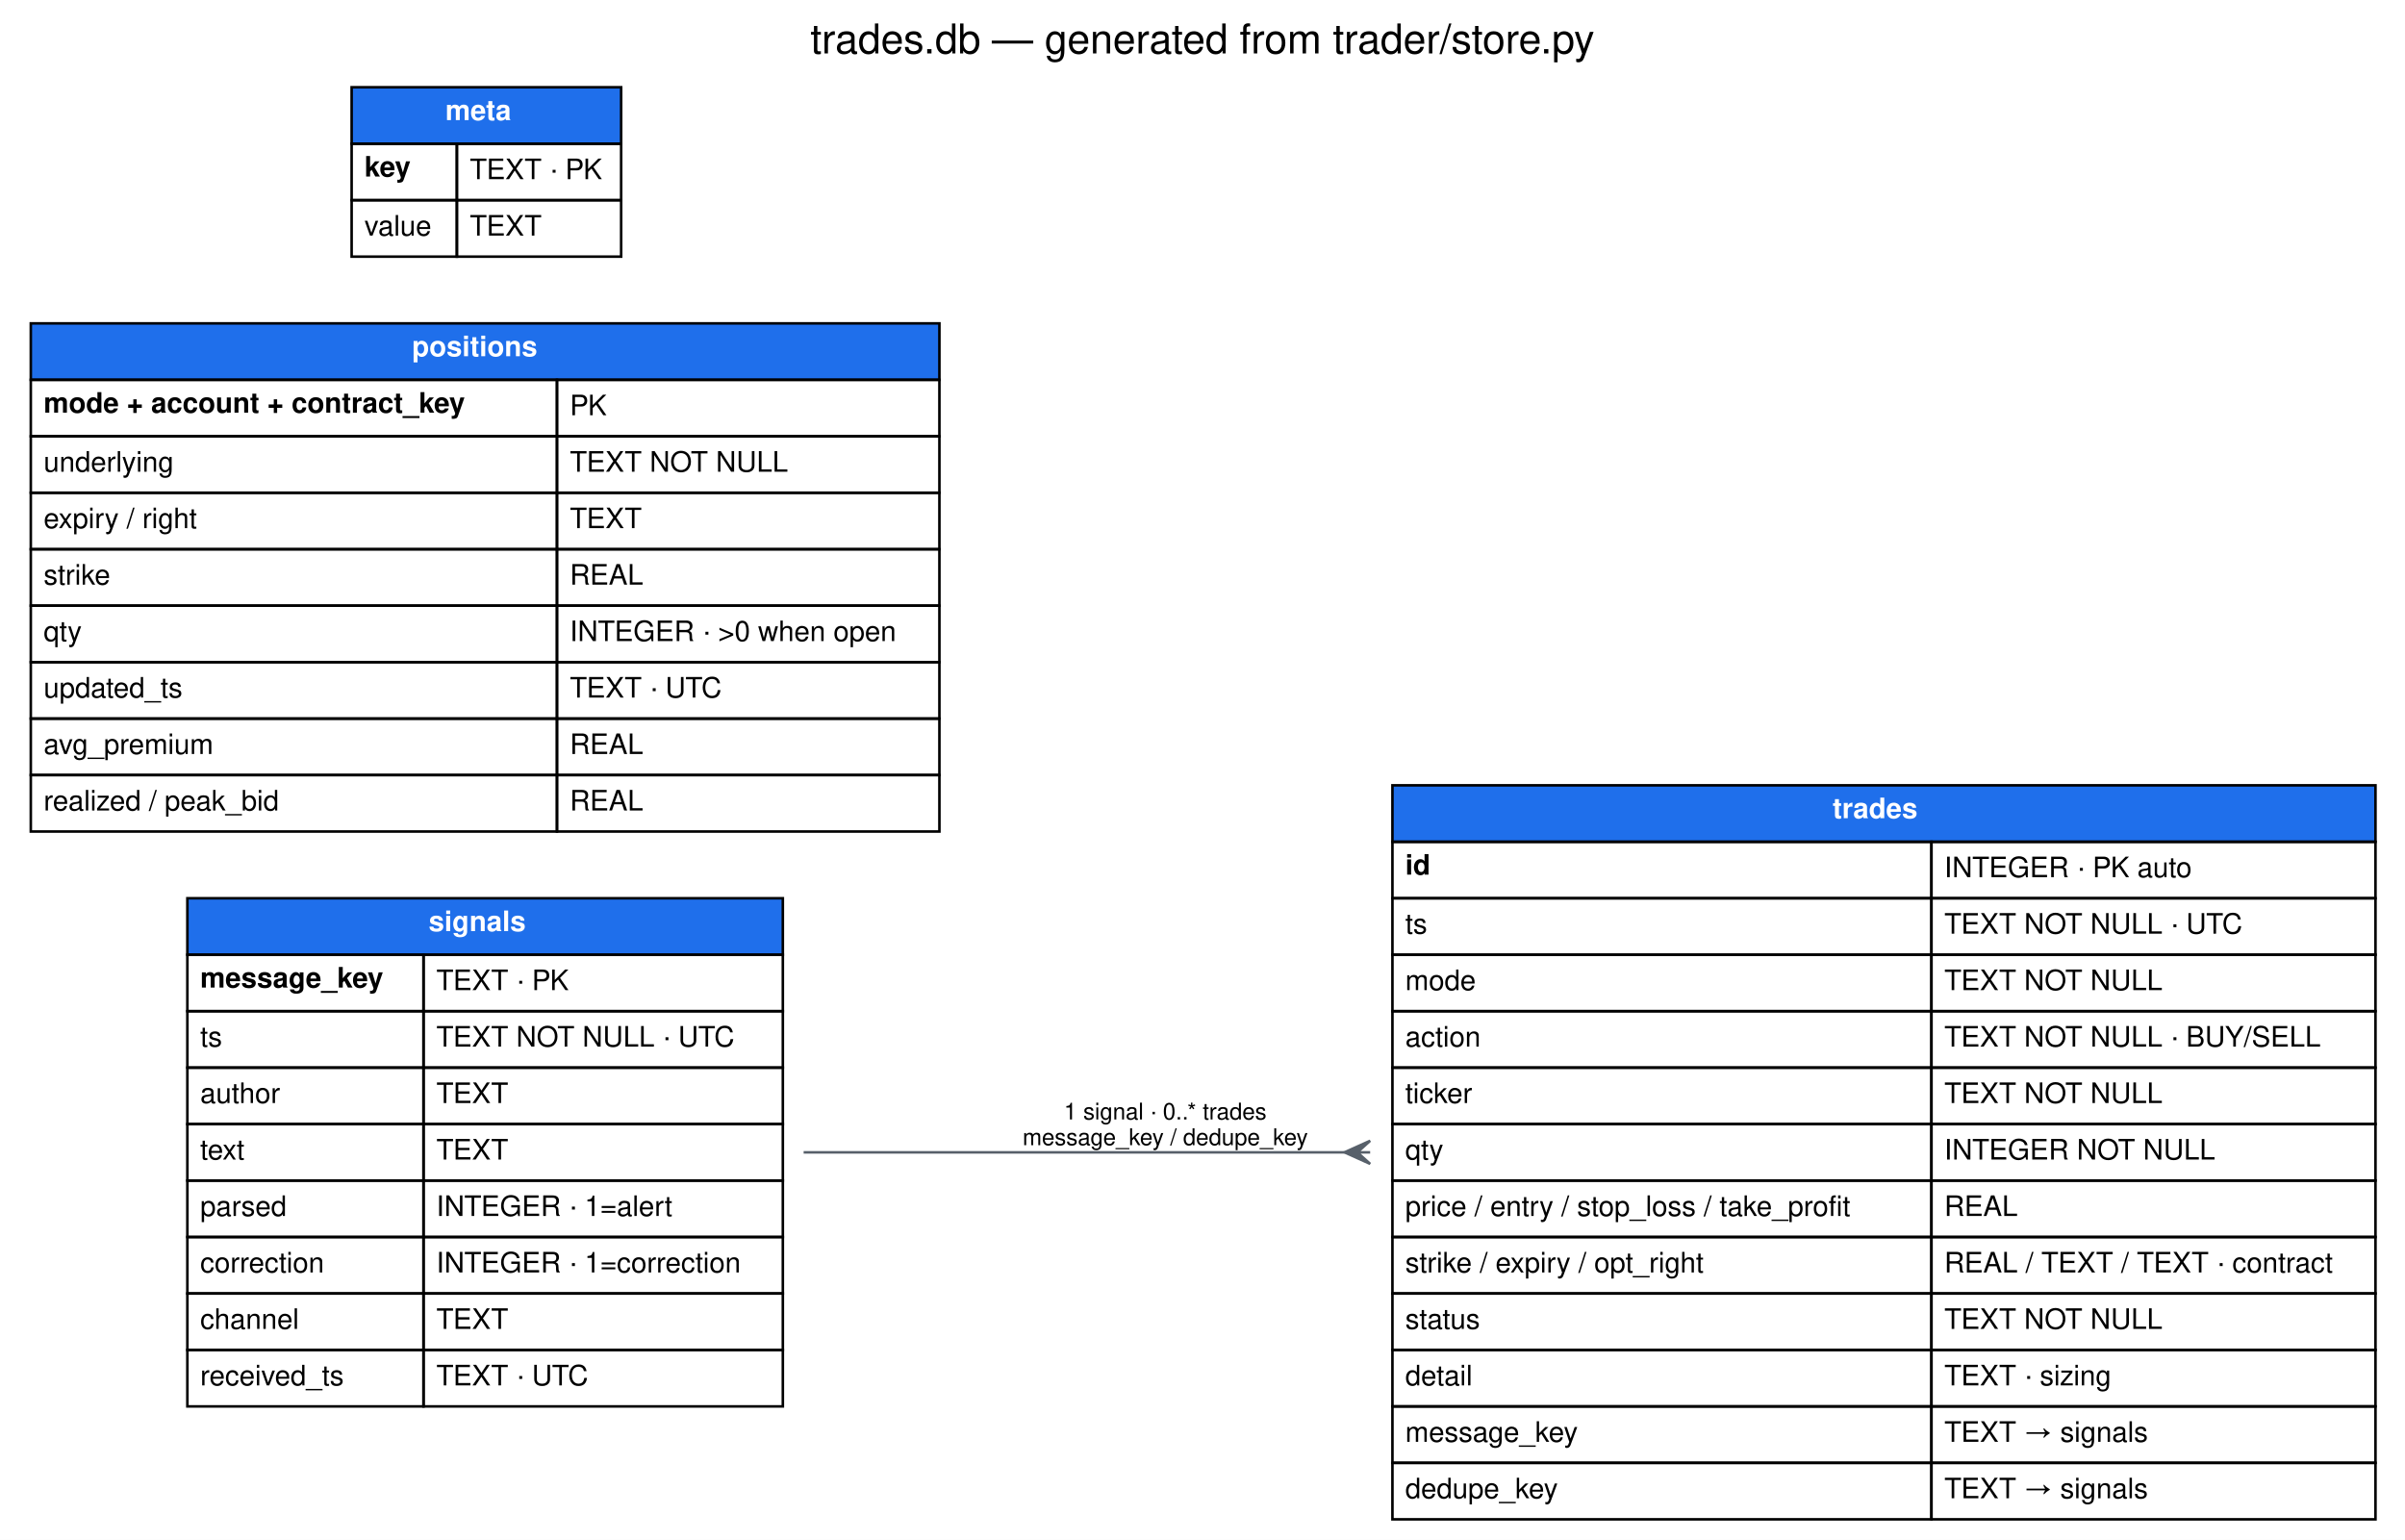
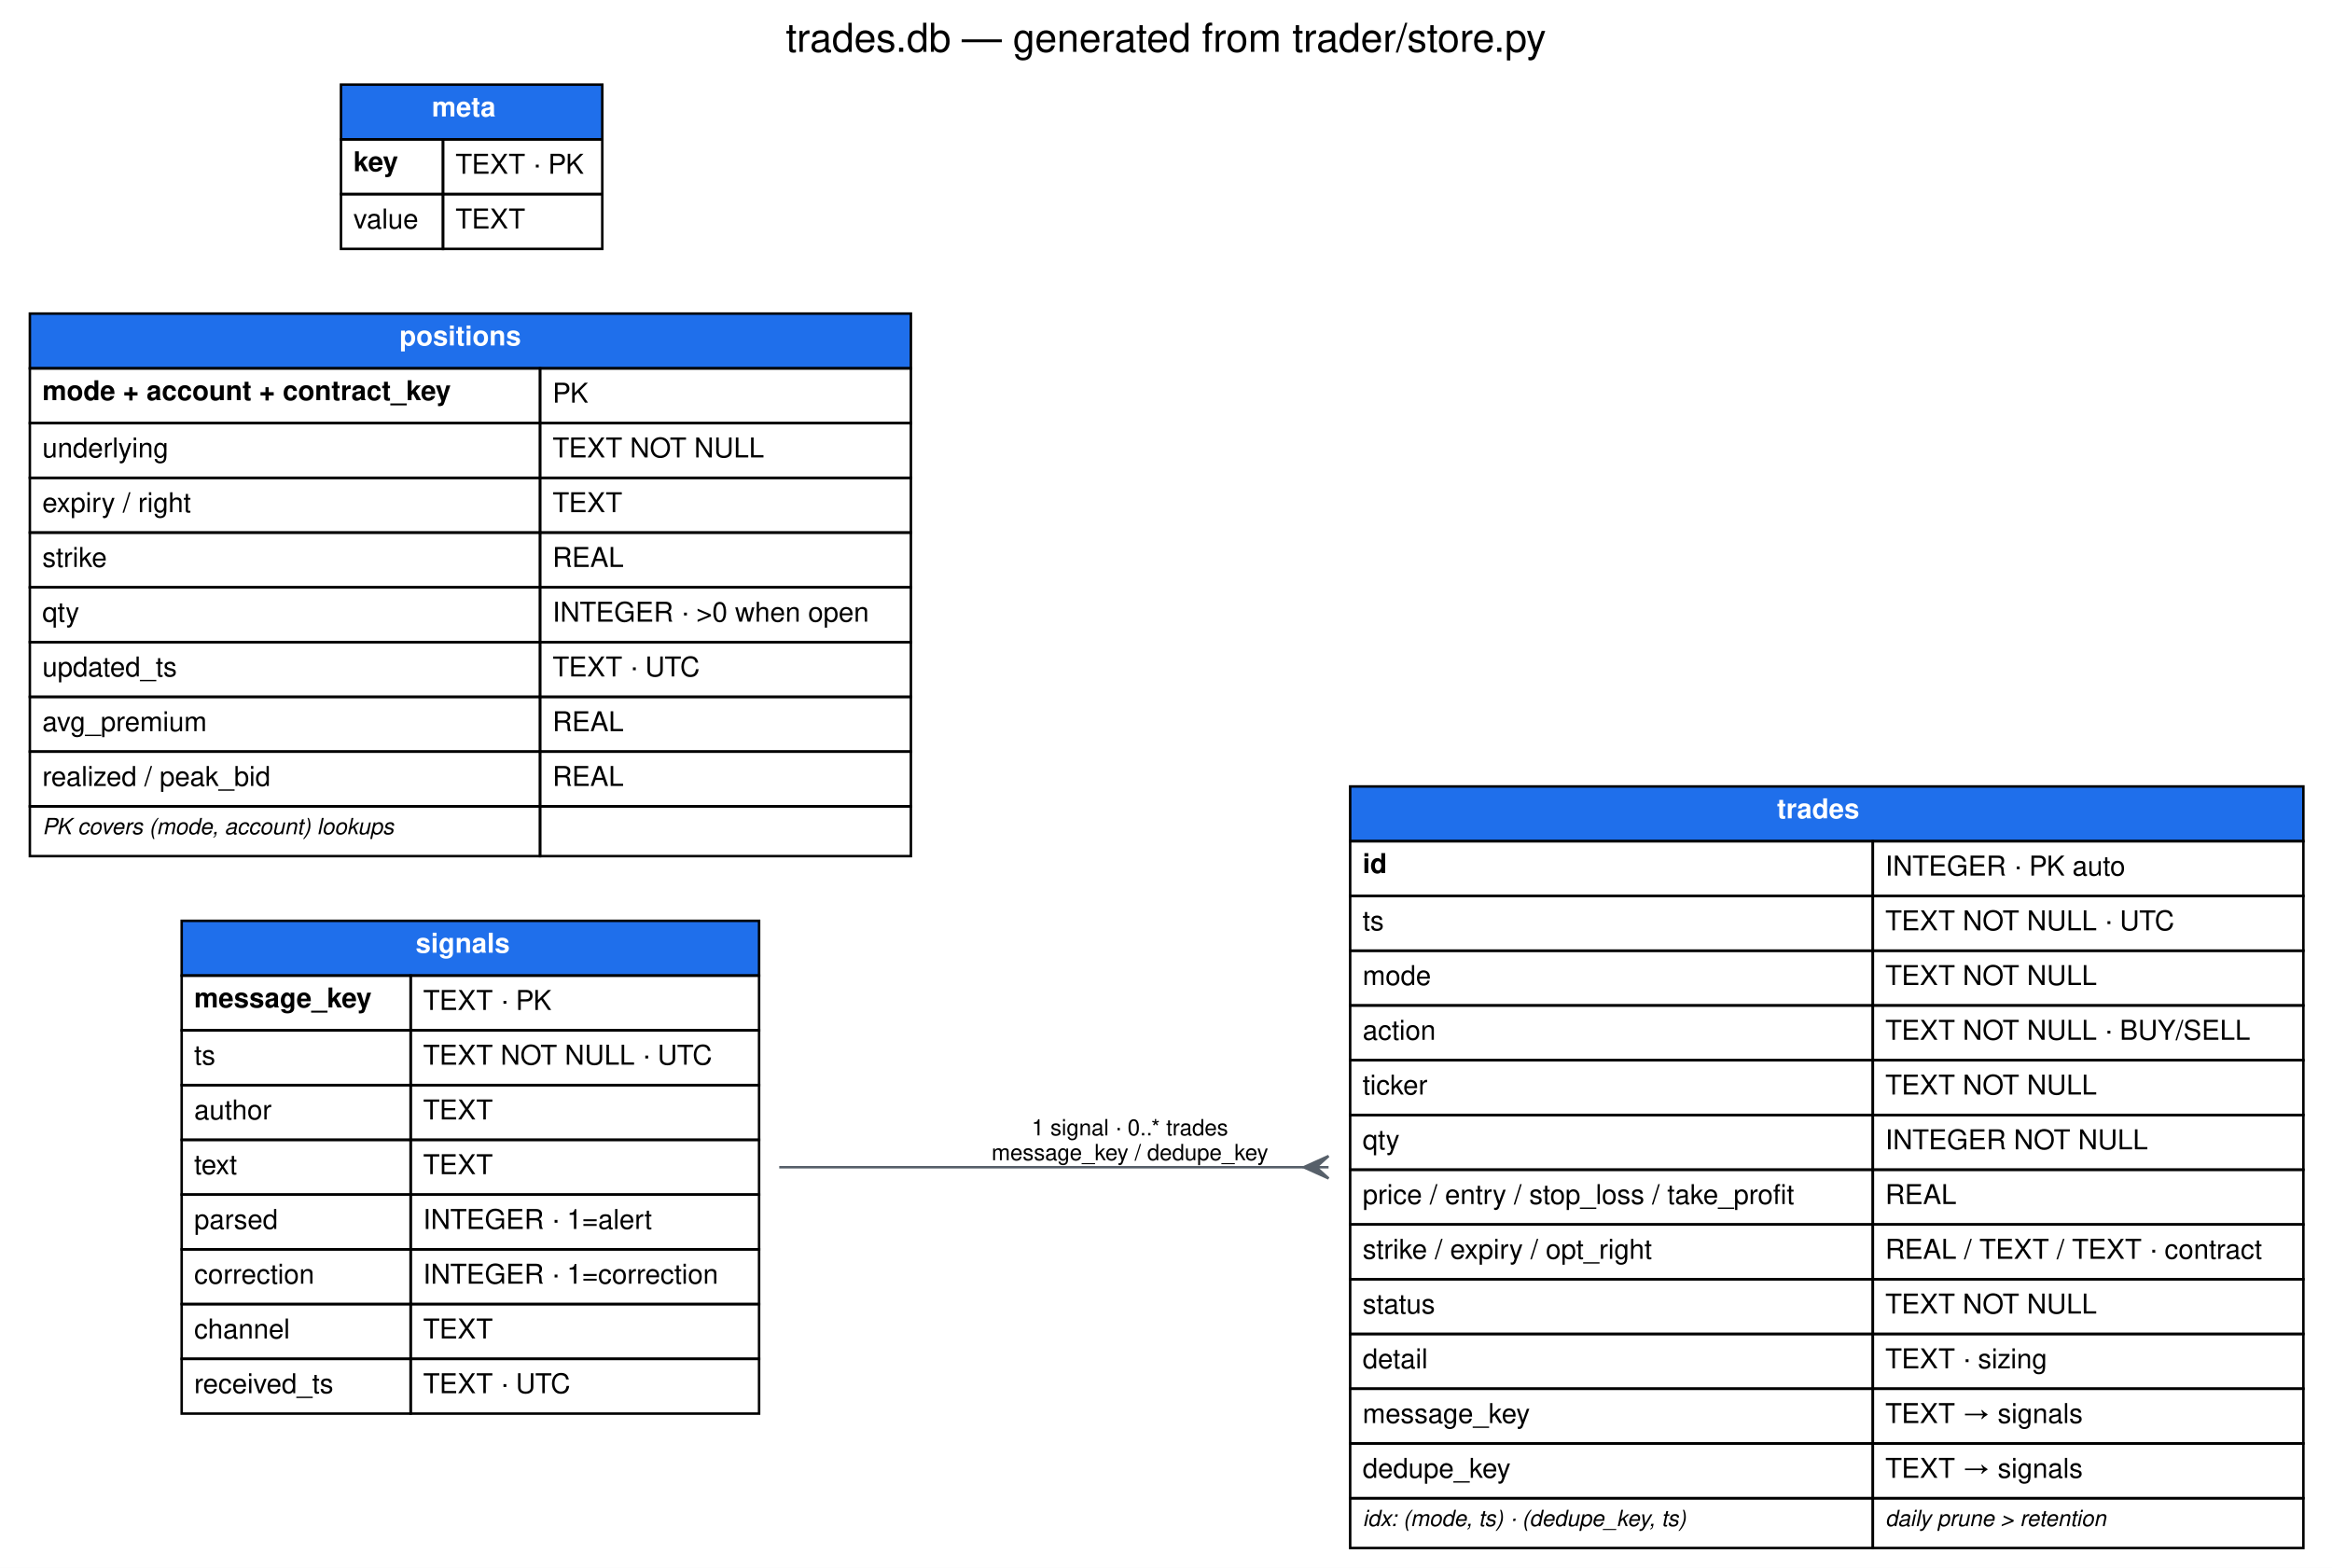
- <svg xmlns="http://www.w3.org/2000/svg" width="937pt" height="600pt" viewBox="0.00 0.00 937.00 600.00">
-   <g id="graph0" class="graph" transform="scale(1 1) rotate(0) translate(4 596)">
-     <polygon fill="white" stroke="transparent" points="-4,4 -4,-596 933,-596 933,4 -4,4" />
-     <text text-anchor="middle" x="464.5" y="-575.2" font-family="Helvetica,sans-Serif" font-size="16.00">trades.db — generated from trader/store.py</text>
+ <svg xmlns="http://www.w3.org/2000/svg" width="937pt" height="630pt" viewBox="0.00 0.00 937.00 630.00">
+   <g id="graph0" class="graph" transform="scale(1 1) rotate(0) translate(4 626)">
+     <polygon fill="white" stroke="transparent" points="-4,4 -4,-626 933,-626 933,4 -4,4" />
+     <text text-anchor="middle" x="464.5" y="-605.2" font-family="Helvetica,sans-Serif" font-size="16.00">trades.db — generated from trader/store.py</text>
    <g id="node1" class="node">
-       <polygon fill="white" stroke="transparent" points="69,-48 69,-246 301,-246 301,-48 69,-48" />
-       <polygon fill="#1f6feb" stroke="transparent" points="69,-224 69,-246 301,-246 301,-224 69,-224" />
-       <polygon fill="none" stroke="black" points="69,-224 69,-246 301,-246 301,-224 69,-224" />
-       <text text-anchor="start" x="163" y="-233.2" font-family="Helvetica,sans-Serif" font-weight="bold" font-size="11.00" fill="white">signals</text>
-       <polygon fill="none" stroke="black" points="69,-202 69,-224 161,-224 161,-202 69,-202" />
-       <text text-anchor="start" x="74" y="-211.2" font-family="Helvetica,sans-Serif" font-weight="bold" font-size="11.00">message_key</text>
-       <polygon fill="none" stroke="black" points="161,-202 161,-224 301,-224 301,-202 161,-202" />
-       <text text-anchor="start" x="166" y="-210.2" font-family="Helvetica,sans-Serif" font-size="11.00">TEXT · PK</text>
-       <polygon fill="none" stroke="black" points="69,-180 69,-202 161,-202 161,-180 69,-180" />
-       <text text-anchor="start" x="74" y="-188.2" font-family="Helvetica,sans-Serif" font-size="11.00">ts</text>
-       <polygon fill="none" stroke="black" points="161,-180 161,-202 301,-202 301,-180 161,-180" />
-       <text text-anchor="start" x="166" y="-188.2" font-family="Helvetica,sans-Serif" font-size="11.00">TEXT NOT NULL · UTC</text>
-       <polygon fill="none" stroke="black" points="69,-158 69,-180 161,-180 161,-158 69,-158" />
-       <text text-anchor="start" x="74" y="-166.2" font-family="Helvetica,sans-Serif" font-size="11.00">author</text>
-       <polygon fill="none" stroke="black" points="161,-158 161,-180 301,-180 301,-158 161,-158" />
-       <text text-anchor="start" x="166" y="-166.2" font-family="Helvetica,sans-Serif" font-size="11.00">TEXT</text>
-       <polygon fill="none" stroke="black" points="69,-136 69,-158 161,-158 161,-136 69,-136" />
-       <text text-anchor="start" x="74" y="-144.2" font-family="Helvetica,sans-Serif" font-size="11.00">text</text>
-       <polygon fill="none" stroke="black" points="161,-136 161,-158 301,-158 301,-136 161,-136" />
-       <text text-anchor="start" x="166" y="-144.2" font-family="Helvetica,sans-Serif" font-size="11.00">TEXT</text>
-       <polygon fill="none" stroke="black" points="69,-114 69,-136 161,-136 161,-114 69,-114" />
-       <text text-anchor="start" x="74" y="-122.2" font-family="Helvetica,sans-Serif" font-size="11.00">parsed</text>
-       <polygon fill="none" stroke="black" points="161,-114 161,-136 301,-136 301,-114 161,-114" />
-       <text text-anchor="start" x="166" y="-122.2" font-family="Helvetica,sans-Serif" font-size="11.00">INTEGER · 1=alert</text>
-       <polygon fill="none" stroke="black" points="69,-92 69,-114 161,-114 161,-92 69,-92" />
-       <text text-anchor="start" x="74" y="-100.2" font-family="Helvetica,sans-Serif" font-size="11.00">correction</text>
-       <polygon fill="none" stroke="black" points="161,-92 161,-114 301,-114 301,-92 161,-92" />
-       <text text-anchor="start" x="166" y="-100.2" font-family="Helvetica,sans-Serif" font-size="11.00">INTEGER · 1=correction</text>
-       <polygon fill="none" stroke="black" points="69,-70 69,-92 161,-92 161,-70 69,-70" />
-       <text text-anchor="start" x="74" y="-78.2" font-family="Helvetica,sans-Serif" font-size="11.00">channel</text>
-       <polygon fill="none" stroke="black" points="161,-70 161,-92 301,-92 301,-70 161,-70" />
-       <text text-anchor="start" x="166" y="-78.2" font-family="Helvetica,sans-Serif" font-size="11.00">TEXT</text>
-       <polygon fill="none" stroke="black" points="69,-48 69,-70 161,-70 161,-48 69,-48" />
-       <text text-anchor="start" x="74" y="-56.2" font-family="Helvetica,sans-Serif" font-size="11.00">received_ts</text>
-       <polygon fill="none" stroke="black" points="161,-48 161,-70 301,-70 301,-48 161,-48" />
-       <text text-anchor="start" x="166" y="-56.2" font-family="Helvetica,sans-Serif" font-size="11.00">TEXT · UTC</text>
+       <polygon fill="white" stroke="transparent" points="69,-58 69,-256 301,-256 301,-58 69,-58" />
+       <polygon fill="#1f6feb" stroke="transparent" points="69,-234 69,-256 301,-256 301,-234 69,-234" />
+       <polygon fill="none" stroke="black" points="69,-234 69,-256 301,-256 301,-234 69,-234" />
+       <text text-anchor="start" x="163" y="-243.2" font-family="Helvetica,sans-Serif" font-weight="bold" font-size="11.00" fill="white">signals</text>
+       <polygon fill="none" stroke="black" points="69,-212 69,-234 161,-234 161,-212 69,-212" />
+       <text text-anchor="start" x="74" y="-221.2" font-family="Helvetica,sans-Serif" font-weight="bold" font-size="11.00">message_key</text>
+       <polygon fill="none" stroke="black" points="161,-212 161,-234 301,-234 301,-212 161,-212" />
+       <text text-anchor="start" x="166" y="-220.2" font-family="Helvetica,sans-Serif" font-size="11.00">TEXT · PK</text>
+       <polygon fill="none" stroke="black" points="69,-190 69,-212 161,-212 161,-190 69,-190" />
+       <text text-anchor="start" x="74" y="-198.2" font-family="Helvetica,sans-Serif" font-size="11.00">ts</text>
+       <polygon fill="none" stroke="black" points="161,-190 161,-212 301,-212 301,-190 161,-190" />
+       <text text-anchor="start" x="166" y="-198.2" font-family="Helvetica,sans-Serif" font-size="11.00">TEXT NOT NULL · UTC</text>
+       <polygon fill="none" stroke="black" points="69,-168 69,-190 161,-190 161,-168 69,-168" />
+       <text text-anchor="start" x="74" y="-176.2" font-family="Helvetica,sans-Serif" font-size="11.00">author</text>
+       <polygon fill="none" stroke="black" points="161,-168 161,-190 301,-190 301,-168 161,-168" />
+       <text text-anchor="start" x="166" y="-176.2" font-family="Helvetica,sans-Serif" font-size="11.00">TEXT</text>
+       <polygon fill="none" stroke="black" points="69,-146 69,-168 161,-168 161,-146 69,-146" />
+       <text text-anchor="start" x="74" y="-154.2" font-family="Helvetica,sans-Serif" font-size="11.00">text</text>
+       <polygon fill="none" stroke="black" points="161,-146 161,-168 301,-168 301,-146 161,-146" />
+       <text text-anchor="start" x="166" y="-154.2" font-family="Helvetica,sans-Serif" font-size="11.00">TEXT</text>
+       <polygon fill="none" stroke="black" points="69,-124 69,-146 161,-146 161,-124 69,-124" />
+       <text text-anchor="start" x="74" y="-132.2" font-family="Helvetica,sans-Serif" font-size="11.00">parsed</text>
+       <polygon fill="none" stroke="black" points="161,-124 161,-146 301,-146 301,-124 161,-124" />
+       <text text-anchor="start" x="166" y="-132.2" font-family="Helvetica,sans-Serif" font-size="11.00">INTEGER · 1=alert</text>
+       <polygon fill="none" stroke="black" points="69,-102 69,-124 161,-124 161,-102 69,-102" />
+       <text text-anchor="start" x="74" y="-110.2" font-family="Helvetica,sans-Serif" font-size="11.00">correction</text>
+       <polygon fill="none" stroke="black" points="161,-102 161,-124 301,-124 301,-102 161,-102" />
+       <text text-anchor="start" x="166" y="-110.2" font-family="Helvetica,sans-Serif" font-size="11.00">INTEGER · 1=correction</text>
+       <polygon fill="none" stroke="black" points="69,-80 69,-102 161,-102 161,-80 69,-80" />
+       <text text-anchor="start" x="74" y="-88.2" font-family="Helvetica,sans-Serif" font-size="11.00">channel</text>
+       <polygon fill="none" stroke="black" points="161,-80 161,-102 301,-102 301,-80 161,-80" />
+       <text text-anchor="start" x="166" y="-88.2" font-family="Helvetica,sans-Serif" font-size="11.00">TEXT</text>
+       <polygon fill="none" stroke="black" points="69,-58 69,-80 161,-80 161,-58 69,-58" />
+       <text text-anchor="start" x="74" y="-66.2" font-family="Helvetica,sans-Serif" font-size="11.00">received_ts</text>
+       <polygon fill="none" stroke="black" points="161,-58 161,-80 301,-80 301,-58 161,-58" />
+       <text text-anchor="start" x="166" y="-66.2" font-family="Helvetica,sans-Serif" font-size="11.00">TEXT · UTC</text>
    </g>
    <g id="node2" class="node">
-       <polygon fill="white" stroke="transparent" points="538,-4 538,-290 921,-290 921,-4 538,-4" />
-       <polygon fill="#1f6feb" stroke="transparent" points="538.5,-268 538.5,-290 921.5,-290 921.5,-268 538.5,-268" />
-       <polygon fill="none" stroke="black" points="538.5,-268 538.5,-290 921.5,-290 921.5,-268 538.5,-268" />
-       <text text-anchor="start" x="710" y="-277.2" font-family="Helvetica,sans-Serif" font-weight="bold" font-size="11.00" fill="white">trades</text>
-       <polygon fill="none" stroke="black" points="538.5,-246 538.5,-268 748.5,-268 748.5,-246 538.5,-246" />
-       <text text-anchor="start" x="543.5" y="-255.2" font-family="Helvetica,sans-Serif" font-weight="bold" font-size="11.00">id</text>
-       <polygon fill="none" stroke="black" points="748.5,-246 748.5,-268 921.5,-268 921.5,-246 748.5,-246" />
-       <text text-anchor="start" x="753.5" y="-254.2" font-family="Helvetica,sans-Serif" font-size="11.00">INTEGER · PK auto</text>
-       <polygon fill="none" stroke="black" points="538.5,-224 538.5,-246 748.5,-246 748.5,-224 538.5,-224" />
-       <text text-anchor="start" x="543.5" y="-232.2" font-family="Helvetica,sans-Serif" font-size="11.00">ts</text>
-       <polygon fill="none" stroke="black" points="748.5,-224 748.5,-246 921.5,-246 921.5,-224 748.5,-224" />
-       <text text-anchor="start" x="753.5" y="-232.2" font-family="Helvetica,sans-Serif" font-size="11.00">TEXT NOT NULL · UTC</text>
-       <polygon fill="none" stroke="black" points="538.5,-202 538.5,-224 748.5,-224 748.5,-202 538.5,-202" />
-       <text text-anchor="start" x="543.5" y="-210.2" font-family="Helvetica,sans-Serif" font-size="11.00">mode</text>
-       <polygon fill="none" stroke="black" points="748.5,-202 748.5,-224 921.5,-224 921.5,-202 748.5,-202" />
-       <text text-anchor="start" x="753.5" y="-210.2" font-family="Helvetica,sans-Serif" font-size="11.00">TEXT NOT NULL</text>
-       <polygon fill="none" stroke="black" points="538.5,-180 538.5,-202 748.5,-202 748.5,-180 538.5,-180" />
-       <text text-anchor="start" x="543.5" y="-188.2" font-family="Helvetica,sans-Serif" font-size="11.00">action</text>
-       <polygon fill="none" stroke="black" points="748.5,-180 748.5,-202 921.5,-202 921.5,-180 748.5,-180" />
-       <text text-anchor="start" x="753.5" y="-188.2" font-family="Helvetica,sans-Serif" font-size="11.00">TEXT NOT NULL · BUY/SELL</text>
-       <polygon fill="none" stroke="black" points="538.5,-158 538.5,-180 748.5,-180 748.5,-158 538.5,-158" />
-       <text text-anchor="start" x="543.5" y="-166.2" font-family="Helvetica,sans-Serif" font-size="11.00">ticker</text>
-       <polygon fill="none" stroke="black" points="748.5,-158 748.5,-180 921.5,-180 921.5,-158 748.5,-158" />
-       <text text-anchor="start" x="753.5" y="-166.2" font-family="Helvetica,sans-Serif" font-size="11.00">TEXT NOT NULL</text>
-       <polygon fill="none" stroke="black" points="538.5,-136 538.5,-158 748.5,-158 748.5,-136 538.5,-136" />
-       <text text-anchor="start" x="543.5" y="-144.2" font-family="Helvetica,sans-Serif" font-size="11.00">qty</text>
-       <polygon fill="none" stroke="black" points="748.5,-136 748.5,-158 921.5,-158 921.5,-136 748.5,-136" />
-       <text text-anchor="start" x="753.5" y="-144.2" font-family="Helvetica,sans-Serif" font-size="11.00">INTEGER NOT NULL</text>
-       <polygon fill="none" stroke="black" points="538.5,-114 538.5,-136 748.5,-136 748.5,-114 538.5,-114" />
-       <text text-anchor="start" x="543.5" y="-122.2" font-family="Helvetica,sans-Serif" font-size="11.00">price / entry / stop_loss / take_profit</text>
-       <polygon fill="none" stroke="black" points="748.5,-114 748.5,-136 921.5,-136 921.5,-114 748.5,-114" />
-       <text text-anchor="start" x="753.5" y="-122.2" font-family="Helvetica,sans-Serif" font-size="11.00">REAL</text>
-       <polygon fill="none" stroke="black" points="538.5,-92 538.5,-114 748.5,-114 748.5,-92 538.5,-92" />
-       <text text-anchor="start" x="543.5" y="-100.2" font-family="Helvetica,sans-Serif" font-size="11.00">strike / expiry / opt_right</text>
-       <polygon fill="none" stroke="black" points="748.5,-92 748.5,-114 921.5,-114 921.5,-92 748.5,-92" />
-       <text text-anchor="start" x="753.5" y="-100.2" font-family="Helvetica,sans-Serif" font-size="11.00">REAL / TEXT / TEXT · contract</text>
-       <polygon fill="none" stroke="black" points="538.5,-70 538.5,-92 748.5,-92 748.5,-70 538.5,-70" />
-       <text text-anchor="start" x="543.5" y="-78.2" font-family="Helvetica,sans-Serif" font-size="11.00">status</text>
-       <polygon fill="none" stroke="black" points="748.5,-70 748.5,-92 921.5,-92 921.5,-70 748.5,-70" />
-       <text text-anchor="start" x="753.5" y="-78.2" font-family="Helvetica,sans-Serif" font-size="11.00">TEXT NOT NULL</text>
-       <polygon fill="none" stroke="black" points="538.5,-48 538.5,-70 748.5,-70 748.5,-48 538.5,-48" />
-       <text text-anchor="start" x="543.5" y="-56.2" font-family="Helvetica,sans-Serif" font-size="11.00">detail</text>
-       <polygon fill="none" stroke="black" points="748.5,-48 748.5,-70 921.5,-70 921.5,-48 748.5,-48" />
-       <text text-anchor="start" x="753.5" y="-56.2" font-family="Helvetica,sans-Serif" font-size="11.00">TEXT · sizing</text>
-       <polygon fill="none" stroke="black" points="538.5,-26 538.5,-48 748.5,-48 748.5,-26 538.5,-26" />
-       <text text-anchor="start" x="543.5" y="-34.2" font-family="Helvetica,sans-Serif" font-size="11.00">message_key</text>
-       <polygon fill="none" stroke="black" points="748.5,-26 748.5,-48 921.5,-48 921.5,-26 748.5,-26" />
-       <text text-anchor="start" x="753.5" y="-34.2" font-family="Helvetica,sans-Serif" font-size="11.00">TEXT → signals</text>
-       <polygon fill="none" stroke="black" points="538.5,-4 538.5,-26 748.5,-26 748.5,-4 538.5,-4" />
-       <text text-anchor="start" x="543.5" y="-12.2" font-family="Helvetica,sans-Serif" font-size="11.00">dedupe_key</text>
-       <polygon fill="none" stroke="black" points="748.5,-4 748.5,-26 921.5,-26 921.5,-4 748.5,-4" />
-       <text text-anchor="start" x="753.5" y="-12.2" font-family="Helvetica,sans-Serif" font-size="11.00">TEXT → signals</text>
+       <polygon fill="white" stroke="transparent" points="538,-4 538,-310 921,-310 921,-4 538,-4" />
+       <polygon fill="#1f6feb" stroke="transparent" points="538.5,-288 538.5,-310 921.5,-310 921.5,-288 538.5,-288" />
+       <polygon fill="none" stroke="black" points="538.5,-288 538.5,-310 921.5,-310 921.5,-288 538.5,-288" />
+       <text text-anchor="start" x="710" y="-297.2" font-family="Helvetica,sans-Serif" font-weight="bold" font-size="11.00" fill="white">trades</text>
+       <polygon fill="none" stroke="black" points="538.5,-266 538.5,-288 748.5,-288 748.5,-266 538.5,-266" />
+       <text text-anchor="start" x="543.5" y="-275.2" font-family="Helvetica,sans-Serif" font-weight="bold" font-size="11.00">id</text>
+       <polygon fill="none" stroke="black" points="748.5,-266 748.5,-288 921.5,-288 921.5,-266 748.5,-266" />
+       <text text-anchor="start" x="753.5" y="-274.2" font-family="Helvetica,sans-Serif" font-size="11.00">INTEGER · PK auto</text>
+       <polygon fill="none" stroke="black" points="538.5,-244 538.5,-266 748.5,-266 748.5,-244 538.5,-244" />
+       <text text-anchor="start" x="543.5" y="-252.2" font-family="Helvetica,sans-Serif" font-size="11.00">ts</text>
+       <polygon fill="none" stroke="black" points="748.5,-244 748.5,-266 921.5,-266 921.5,-244 748.5,-244" />
+       <text text-anchor="start" x="753.5" y="-252.2" font-family="Helvetica,sans-Serif" font-size="11.00">TEXT NOT NULL · UTC</text>
+       <polygon fill="none" stroke="black" points="538.5,-222 538.5,-244 748.5,-244 748.5,-222 538.5,-222" />
+       <text text-anchor="start" x="543.5" y="-230.2" font-family="Helvetica,sans-Serif" font-size="11.00">mode</text>
+       <polygon fill="none" stroke="black" points="748.5,-222 748.5,-244 921.5,-244 921.5,-222 748.5,-222" />
+       <text text-anchor="start" x="753.5" y="-230.2" font-family="Helvetica,sans-Serif" font-size="11.00">TEXT NOT NULL</text>
+       <polygon fill="none" stroke="black" points="538.5,-200 538.5,-222 748.5,-222 748.5,-200 538.5,-200" />
+       <text text-anchor="start" x="543.5" y="-208.2" font-family="Helvetica,sans-Serif" font-size="11.00">action</text>
+       <polygon fill="none" stroke="black" points="748.5,-200 748.5,-222 921.5,-222 921.5,-200 748.5,-200" />
+       <text text-anchor="start" x="753.5" y="-208.2" font-family="Helvetica,sans-Serif" font-size="11.00">TEXT NOT NULL · BUY/SELL</text>
+       <polygon fill="none" stroke="black" points="538.5,-178 538.5,-200 748.5,-200 748.5,-178 538.5,-178" />
+       <text text-anchor="start" x="543.5" y="-186.2" font-family="Helvetica,sans-Serif" font-size="11.00">ticker</text>
+       <polygon fill="none" stroke="black" points="748.5,-178 748.5,-200 921.5,-200 921.5,-178 748.5,-178" />
+       <text text-anchor="start" x="753.5" y="-186.2" font-family="Helvetica,sans-Serif" font-size="11.00">TEXT NOT NULL</text>
+       <polygon fill="none" stroke="black" points="538.5,-156 538.5,-178 748.5,-178 748.5,-156 538.5,-156" />
+       <text text-anchor="start" x="543.5" y="-164.2" font-family="Helvetica,sans-Serif" font-size="11.00">qty</text>
+       <polygon fill="none" stroke="black" points="748.5,-156 748.5,-178 921.5,-178 921.5,-156 748.5,-156" />
+       <text text-anchor="start" x="753.5" y="-164.2" font-family="Helvetica,sans-Serif" font-size="11.00">INTEGER NOT NULL</text>
+       <polygon fill="none" stroke="black" points="538.5,-134 538.5,-156 748.5,-156 748.5,-134 538.5,-134" />
+       <text text-anchor="start" x="543.5" y="-142.2" font-family="Helvetica,sans-Serif" font-size="11.00">price / entry / stop_loss / take_profit</text>
+       <polygon fill="none" stroke="black" points="748.5,-134 748.5,-156 921.5,-156 921.5,-134 748.5,-134" />
+       <text text-anchor="start" x="753.5" y="-142.2" font-family="Helvetica,sans-Serif" font-size="11.00">REAL</text>
+       <polygon fill="none" stroke="black" points="538.5,-112 538.5,-134 748.5,-134 748.5,-112 538.5,-112" />
+       <text text-anchor="start" x="543.5" y="-120.2" font-family="Helvetica,sans-Serif" font-size="11.00">strike / expiry / opt_right</text>
+       <polygon fill="none" stroke="black" points="748.5,-112 748.5,-134 921.5,-134 921.5,-112 748.5,-112" />
+       <text text-anchor="start" x="753.5" y="-120.2" font-family="Helvetica,sans-Serif" font-size="11.00">REAL / TEXT / TEXT · contract</text>
+       <polygon fill="none" stroke="black" points="538.5,-90 538.5,-112 748.5,-112 748.5,-90 538.5,-90" />
+       <text text-anchor="start" x="543.5" y="-98.2" font-family="Helvetica,sans-Serif" font-size="11.00">status</text>
+       <polygon fill="none" stroke="black" points="748.5,-90 748.5,-112 921.5,-112 921.5,-90 748.5,-90" />
+       <text text-anchor="start" x="753.5" y="-98.2" font-family="Helvetica,sans-Serif" font-size="11.00">TEXT NOT NULL</text>
+       <polygon fill="none" stroke="black" points="538.5,-68 538.5,-90 748.5,-90 748.5,-68 538.5,-68" />
+       <text text-anchor="start" x="543.5" y="-76.2" font-family="Helvetica,sans-Serif" font-size="11.00">detail</text>
+       <polygon fill="none" stroke="black" points="748.5,-68 748.5,-90 921.5,-90 921.5,-68 748.5,-68" />
+       <text text-anchor="start" x="753.5" y="-76.2" font-family="Helvetica,sans-Serif" font-size="11.00">TEXT · sizing</text>
+       <polygon fill="none" stroke="black" points="538.5,-46 538.5,-68 748.5,-68 748.5,-46 538.5,-46" />
+       <text text-anchor="start" x="543.5" y="-54.2" font-family="Helvetica,sans-Serif" font-size="11.00">message_key</text>
+       <polygon fill="none" stroke="black" points="748.5,-46 748.5,-68 921.5,-68 921.5,-46 748.5,-46" />
+       <text text-anchor="start" x="753.5" y="-54.2" font-family="Helvetica,sans-Serif" font-size="11.00">TEXT → signals</text>
+       <polygon fill="none" stroke="black" points="538.5,-24 538.5,-46 748.5,-46 748.5,-24 538.5,-24" />
+       <text text-anchor="start" x="543.5" y="-32.2" font-family="Helvetica,sans-Serif" font-size="11.00">dedupe_key</text>
+       <polygon fill="none" stroke="black" points="748.5,-24 748.5,-46 921.5,-46 921.5,-24 748.5,-24" />
+       <text text-anchor="start" x="753.5" y="-32.2" font-family="Helvetica,sans-Serif" font-size="11.00">TEXT → signals</text>
+       <polygon fill="none" stroke="black" points="538.5,-4 538.5,-24 748.5,-24 748.5,-4 538.5,-4" />
+       <text text-anchor="start" x="543.5" y="-12.8" font-family="Helvetica,sans-Serif" font-style="italic" font-size="9.00">idx: (mode, ts) · (dedupe_key, ts)</text>
+       <polygon fill="none" stroke="black" points="748.5,-4 748.5,-24 921.5,-24 921.5,-4 748.5,-4" />
+       <text text-anchor="start" x="753.5" y="-12.8" font-family="Helvetica,sans-Serif" font-style="italic" font-size="9.00">daily prune &gt; retention</text>
    </g>
    <g id="edge1" class="edge">
-       <path fill="none" stroke="#57606a" d="M309.1,-147C371.35,-147 448.62,-147 519.81,-147" />
-       <polygon fill="#57606a" stroke="#57606a" points="519.82,-147 529.82,-151.5 524.82,-147 529.82,-147 529.82,-147 529.82,-147 524.82,-147 529.82,-142.5 519.82,-147 519.82,-147" />
-       <text text-anchor="middle" x="450" y="-159.8" font-family="Helvetica,sans-Serif" font-size="9.00">1 signal · 0..* trades</text>
-       <text text-anchor="middle" x="450" y="-149.8" font-family="Helvetica,sans-Serif" font-size="9.00">message_key / dedupe_key</text>
+       <path fill="none" stroke="#57606a" d="M309.1,-157C371.35,-157 448.62,-157 519.81,-157" />
+       <polygon fill="#57606a" stroke="#57606a" points="519.82,-157 529.82,-161.5 524.82,-157 529.82,-157 529.82,-157 529.82,-157 524.82,-157 529.82,-152.5 519.82,-157 519.82,-157" />
+       <text text-anchor="middle" x="450" y="-169.8" font-family="Helvetica,sans-Serif" font-size="9.00">1 signal · 0..* trades</text>
+       <text text-anchor="middle" x="450" y="-159.8" font-family="Helvetica,sans-Serif" font-size="9.00">message_key / dedupe_key</text>
    </g>
    <g id="node3" class="node">
-       <polygon fill="white" stroke="transparent" points="8,-272 8,-470 362,-470 362,-272 8,-272" />
-       <polygon fill="#1f6feb" stroke="transparent" points="8,-448 8,-470 362,-470 362,-448 8,-448" />
-       <polygon fill="none" stroke="black" points="8,-448 8,-470 362,-470 362,-448 8,-448" />
-       <text text-anchor="start" x="156.5" y="-457.2" font-family="Helvetica,sans-Serif" font-weight="bold" font-size="11.00" fill="white">positions</text>
-       <polygon fill="none" stroke="black" points="8,-426 8,-448 213,-448 213,-426 8,-426" />
-       <text text-anchor="start" x="13" y="-435.2" font-family="Helvetica,sans-Serif" font-weight="bold" font-size="11.00">mode + account + contract_key</text>
-       <polygon fill="none" stroke="black" points="213,-426 213,-448 362,-448 362,-426 213,-426" />
-       <text text-anchor="start" x="218" y="-434.2" font-family="Helvetica,sans-Serif" font-size="11.00">PK</text>
-       <polygon fill="none" stroke="black" points="8,-404 8,-426 213,-426 213,-404 8,-404" />
-       <text text-anchor="start" x="13" y="-412.2" font-family="Helvetica,sans-Serif" font-size="11.00">underlying</text>
-       <polygon fill="none" stroke="black" points="213,-404 213,-426 362,-426 362,-404 213,-404" />
-       <text text-anchor="start" x="218" y="-412.2" font-family="Helvetica,sans-Serif" font-size="11.00">TEXT NOT NULL</text>
-       <polygon fill="none" stroke="black" points="8,-382 8,-404 213,-404 213,-382 8,-382" />
-       <text text-anchor="start" x="13" y="-390.2" font-family="Helvetica,sans-Serif" font-size="11.00">expiry / right</text>
-       <polygon fill="none" stroke="black" points="213,-382 213,-404 362,-404 362,-382 213,-382" />
-       <text text-anchor="start" x="218" y="-390.2" font-family="Helvetica,sans-Serif" font-size="11.00">TEXT</text>
-       <polygon fill="none" stroke="black" points="8,-360 8,-382 213,-382 213,-360 8,-360" />
-       <text text-anchor="start" x="13" y="-368.2" font-family="Helvetica,sans-Serif" font-size="11.00">strike</text>
-       <polygon fill="none" stroke="black" points="213,-360 213,-382 362,-382 362,-360 213,-360" />
-       <text text-anchor="start" x="218" y="-368.2" font-family="Helvetica,sans-Serif" font-size="11.00">REAL</text>
-       <polygon fill="none" stroke="black" points="8,-338 8,-360 213,-360 213,-338 8,-338" />
-       <text text-anchor="start" x="13" y="-346.2" font-family="Helvetica,sans-Serif" font-size="11.00">qty</text>
-       <polygon fill="none" stroke="black" points="213,-338 213,-360 362,-360 362,-338 213,-338" />
-       <text text-anchor="start" x="218" y="-346.2" font-family="Helvetica,sans-Serif" font-size="11.00">INTEGER · &gt;0 when open</text>
-       <polygon fill="none" stroke="black" points="8,-316 8,-338 213,-338 213,-316 8,-316" />
-       <text text-anchor="start" x="13" y="-324.2" font-family="Helvetica,sans-Serif" font-size="11.00">updated_ts</text>
-       <polygon fill="none" stroke="black" points="213,-316 213,-338 362,-338 362,-316 213,-316" />
-       <text text-anchor="start" x="218" y="-324.2" font-family="Helvetica,sans-Serif" font-size="11.00">TEXT · UTC</text>
-       <polygon fill="none" stroke="black" points="8,-294 8,-316 213,-316 213,-294 8,-294" />
-       <text text-anchor="start" x="13" y="-302.2" font-family="Helvetica,sans-Serif" font-size="11.00">avg_premium</text>
-       <polygon fill="none" stroke="black" points="213,-294 213,-316 362,-316 362,-294 213,-294" />
-       <text text-anchor="start" x="218" y="-302.2" font-family="Helvetica,sans-Serif" font-size="11.00">REAL</text>
-       <polygon fill="none" stroke="black" points="8,-272 8,-294 213,-294 213,-272 8,-272" />
-       <text text-anchor="start" x="13" y="-280.2" font-family="Helvetica,sans-Serif" font-size="11.00">realized / peak_bid</text>
-       <polygon fill="none" stroke="black" points="213,-272 213,-294 362,-294 362,-272 213,-272" />
-       <text text-anchor="start" x="218" y="-280.2" font-family="Helvetica,sans-Serif" font-size="11.00">REAL</text>
+       <polygon fill="white" stroke="transparent" points="8,-282 8,-500 362,-500 362,-282 8,-282" />
+       <polygon fill="#1f6feb" stroke="transparent" points="8,-478 8,-500 362,-500 362,-478 8,-478" />
+       <polygon fill="none" stroke="black" points="8,-478 8,-500 362,-500 362,-478 8,-478" />
+       <text text-anchor="start" x="156.5" y="-487.2" font-family="Helvetica,sans-Serif" font-weight="bold" font-size="11.00" fill="white">positions</text>
+       <polygon fill="none" stroke="black" points="8,-456 8,-478 213,-478 213,-456 8,-456" />
+       <text text-anchor="start" x="13" y="-465.2" font-family="Helvetica,sans-Serif" font-weight="bold" font-size="11.00">mode + account + contract_key</text>
+       <polygon fill="none" stroke="black" points="213,-456 213,-478 362,-478 362,-456 213,-456" />
+       <text text-anchor="start" x="218" y="-464.2" font-family="Helvetica,sans-Serif" font-size="11.00">PK</text>
+       <polygon fill="none" stroke="black" points="8,-434 8,-456 213,-456 213,-434 8,-434" />
+       <text text-anchor="start" x="13" y="-442.2" font-family="Helvetica,sans-Serif" font-size="11.00">underlying</text>
+       <polygon fill="none" stroke="black" points="213,-434 213,-456 362,-456 362,-434 213,-434" />
+       <text text-anchor="start" x="218" y="-442.2" font-family="Helvetica,sans-Serif" font-size="11.00">TEXT NOT NULL</text>
+       <polygon fill="none" stroke="black" points="8,-412 8,-434 213,-434 213,-412 8,-412" />
+       <text text-anchor="start" x="13" y="-420.2" font-family="Helvetica,sans-Serif" font-size="11.00">expiry / right</text>
+       <polygon fill="none" stroke="black" points="213,-412 213,-434 362,-434 362,-412 213,-412" />
+       <text text-anchor="start" x="218" y="-420.2" font-family="Helvetica,sans-Serif" font-size="11.00">TEXT</text>
+       <polygon fill="none" stroke="black" points="8,-390 8,-412 213,-412 213,-390 8,-390" />
+       <text text-anchor="start" x="13" y="-398.2" font-family="Helvetica,sans-Serif" font-size="11.00">strike</text>
+       <polygon fill="none" stroke="black" points="213,-390 213,-412 362,-412 362,-390 213,-390" />
+       <text text-anchor="start" x="218" y="-398.2" font-family="Helvetica,sans-Serif" font-size="11.00">REAL</text>
+       <polygon fill="none" stroke="black" points="8,-368 8,-390 213,-390 213,-368 8,-368" />
+       <text text-anchor="start" x="13" y="-376.2" font-family="Helvetica,sans-Serif" font-size="11.00">qty</text>
+       <polygon fill="none" stroke="black" points="213,-368 213,-390 362,-390 362,-368 213,-368" />
+       <text text-anchor="start" x="218" y="-376.2" font-family="Helvetica,sans-Serif" font-size="11.00">INTEGER · &gt;0 when open</text>
+       <polygon fill="none" stroke="black" points="8,-346 8,-368 213,-368 213,-346 8,-346" />
+       <text text-anchor="start" x="13" y="-354.2" font-family="Helvetica,sans-Serif" font-size="11.00">updated_ts</text>
+       <polygon fill="none" stroke="black" points="213,-346 213,-368 362,-368 362,-346 213,-346" />
+       <text text-anchor="start" x="218" y="-354.2" font-family="Helvetica,sans-Serif" font-size="11.00">TEXT · UTC</text>
+       <polygon fill="none" stroke="black" points="8,-324 8,-346 213,-346 213,-324 8,-324" />
+       <text text-anchor="start" x="13" y="-332.2" font-family="Helvetica,sans-Serif" font-size="11.00">avg_premium</text>
+       <polygon fill="none" stroke="black" points="213,-324 213,-346 362,-346 362,-324 213,-324" />
+       <text text-anchor="start" x="218" y="-332.2" font-family="Helvetica,sans-Serif" font-size="11.00">REAL</text>
+       <polygon fill="none" stroke="black" points="8,-302 8,-324 213,-324 213,-302 8,-302" />
+       <text text-anchor="start" x="13" y="-310.2" font-family="Helvetica,sans-Serif" font-size="11.00">realized / peak_bid</text>
+       <polygon fill="none" stroke="black" points="213,-302 213,-324 362,-324 362,-302 213,-302" />
+       <text text-anchor="start" x="218" y="-310.2" font-family="Helvetica,sans-Serif" font-size="11.00">REAL</text>
+       <polygon fill="none" stroke="black" points="8,-282 8,-302 213,-302 213,-282 8,-282" />
+       <text text-anchor="start" x="13" y="-290.8" font-family="Helvetica,sans-Serif" font-style="italic" font-size="9.00">PK covers (mode, account) lookups</text>
+       <polygon fill="none" stroke="black" points="213,-282 213,-302 362,-302 362,-282 213,-282" />
    </g>
    <g id="node4" class="node">
-       <polygon fill="white" stroke="transparent" points="132.5,-496 132.5,-562 237.5,-562 237.5,-496 132.5,-496" />
-       <polygon fill="#1f6feb" stroke="transparent" points="133,-540 133,-562 238,-562 238,-540 133,-540" />
-       <polygon fill="none" stroke="black" points="133,-540 133,-562 238,-562 238,-540 133,-540" />
-       <text text-anchor="start" x="169.5" y="-549.2" font-family="Helvetica,sans-Serif" font-weight="bold" font-size="11.00" fill="white">meta</text>
-       <polygon fill="none" stroke="black" points="133,-518 133,-540 174,-540 174,-518 133,-518" />
-       <text text-anchor="start" x="138" y="-527.2" font-family="Helvetica,sans-Serif" font-weight="bold" font-size="11.00">key</text>
-       <polygon fill="none" stroke="black" points="174,-518 174,-540 238,-540 238,-518 174,-518" />
-       <text text-anchor="start" x="179" y="-526.2" font-family="Helvetica,sans-Serif" font-size="11.00">TEXT · PK</text>
-       <polygon fill="none" stroke="black" points="133,-496 133,-518 174,-518 174,-496 133,-496" />
-       <text text-anchor="start" x="138" y="-504.2" font-family="Helvetica,sans-Serif" font-size="11.00">value</text>
-       <polygon fill="none" stroke="black" points="174,-496 174,-518 238,-518 238,-496 174,-496" />
-       <text text-anchor="start" x="179" y="-504.2" font-family="Helvetica,sans-Serif" font-size="11.00">TEXT</text>
+       <polygon fill="white" stroke="transparent" points="132.5,-526 132.5,-592 237.5,-592 237.5,-526 132.5,-526" />
+       <polygon fill="#1f6feb" stroke="transparent" points="133,-570 133,-592 238,-592 238,-570 133,-570" />
+       <polygon fill="none" stroke="black" points="133,-570 133,-592 238,-592 238,-570 133,-570" />
+       <text text-anchor="start" x="169.5" y="-579.2" font-family="Helvetica,sans-Serif" font-weight="bold" font-size="11.00" fill="white">meta</text>
+       <polygon fill="none" stroke="black" points="133,-548 133,-570 174,-570 174,-548 133,-548" />
+       <text text-anchor="start" x="138" y="-557.2" font-family="Helvetica,sans-Serif" font-weight="bold" font-size="11.00">key</text>
+       <polygon fill="none" stroke="black" points="174,-548 174,-570 238,-570 238,-548 174,-548" />
+       <text text-anchor="start" x="179" y="-556.2" font-family="Helvetica,sans-Serif" font-size="11.00">TEXT · PK</text>
+       <polygon fill="none" stroke="black" points="133,-526 133,-548 174,-548 174,-526 133,-526" />
+       <text text-anchor="start" x="138" y="-534.2" font-family="Helvetica,sans-Serif" font-size="11.00">value</text>
+       <polygon fill="none" stroke="black" points="174,-526 174,-548 238,-548 238,-526 174,-526" />
+       <text text-anchor="start" x="179" y="-534.2" font-family="Helvetica,sans-Serif" font-size="11.00">TEXT</text>
    </g>
  </g>
</svg>
